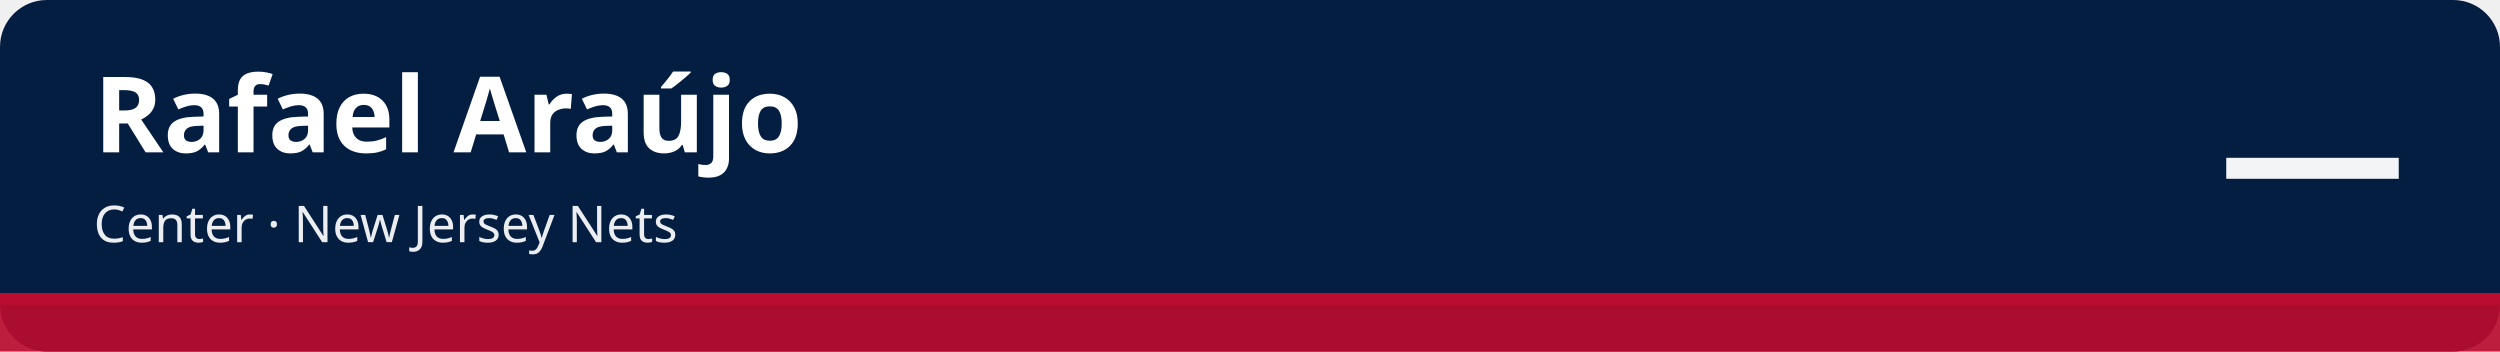
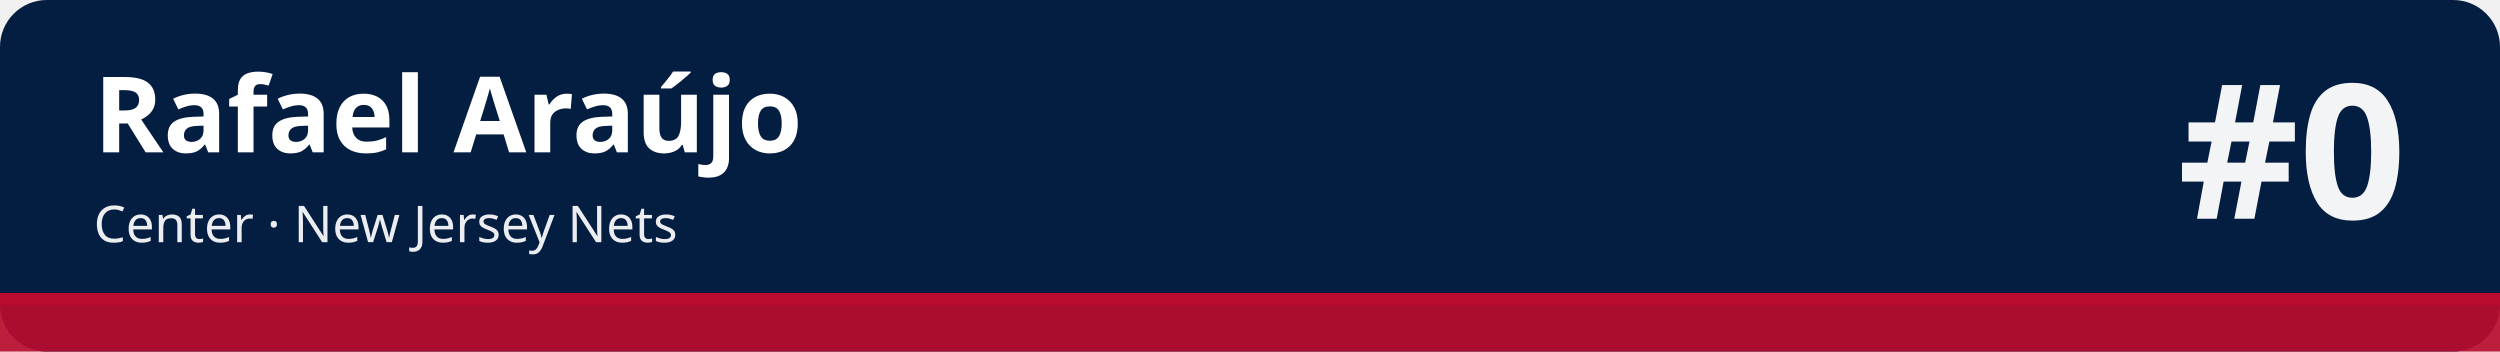
<svg xmlns="http://www.w3.org/2000/svg" width="1280" height="180" viewBox="0 0 1280 180" role="img" aria-labelledby="t d">
  <rect width="1280" height="180" rx="24" fill="#041e42" />
  <rect x="0" y="150" width="1280" height="30" fill="#ba0c2f" fill-opacity=".92" />
  <rect x="0" y="150" width="1280" height="6" fill="#ba0c2f" />
  <text x="48" y="78" font-family="sans-serif" font-size="54" font-weight="700" fill="#ffffff">Rafael Araújo</text>
  <text x="48" y="124" font-family="sans-serif" font-size="26" fill="#ffffff" fill-opacity=".92">Center · New Jersey Nets</text>
-   <text x="1232" y="112" font-family="sans-serif" font-size="96" font-weight="800" fill="#ffffff" fill-opacity=".95" text-anchor="end">—</text>
+   <text x="1232" y="112" font-family="sans-serif" font-size="96" font-weight="800" fill="#ffffff" fill-opacity=".95" text-anchor="end">#0</text>
</svg>
